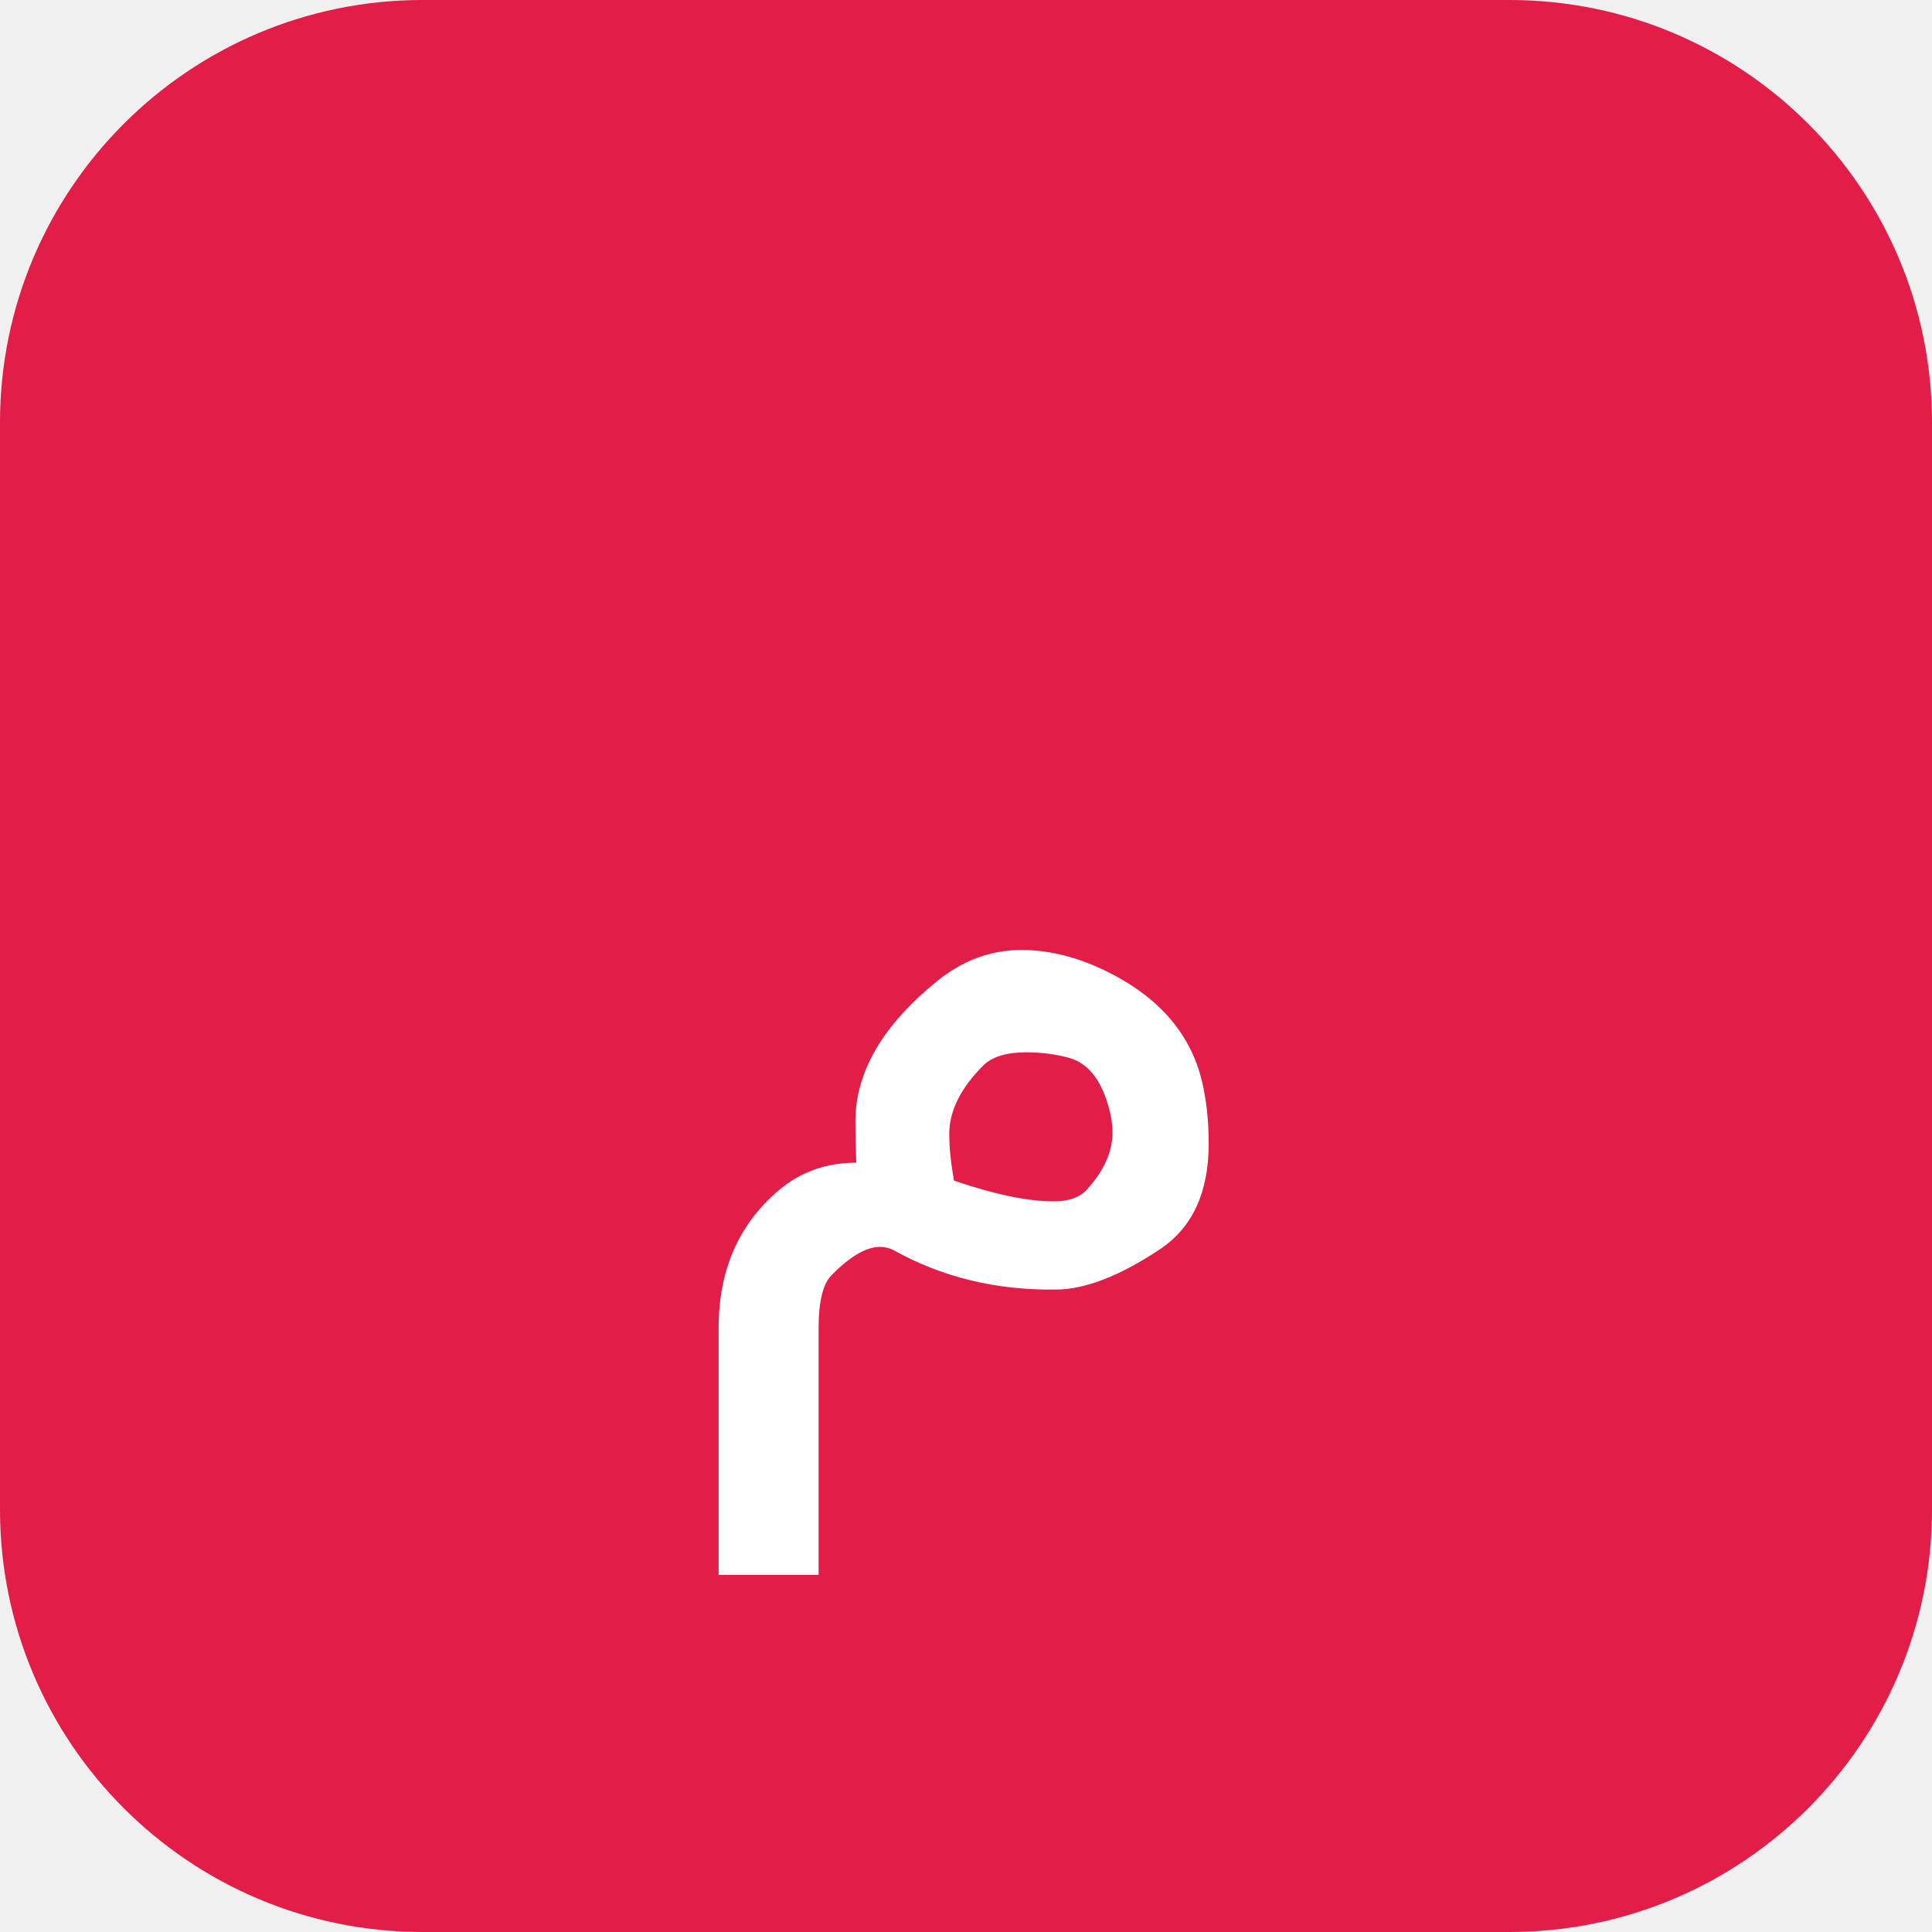
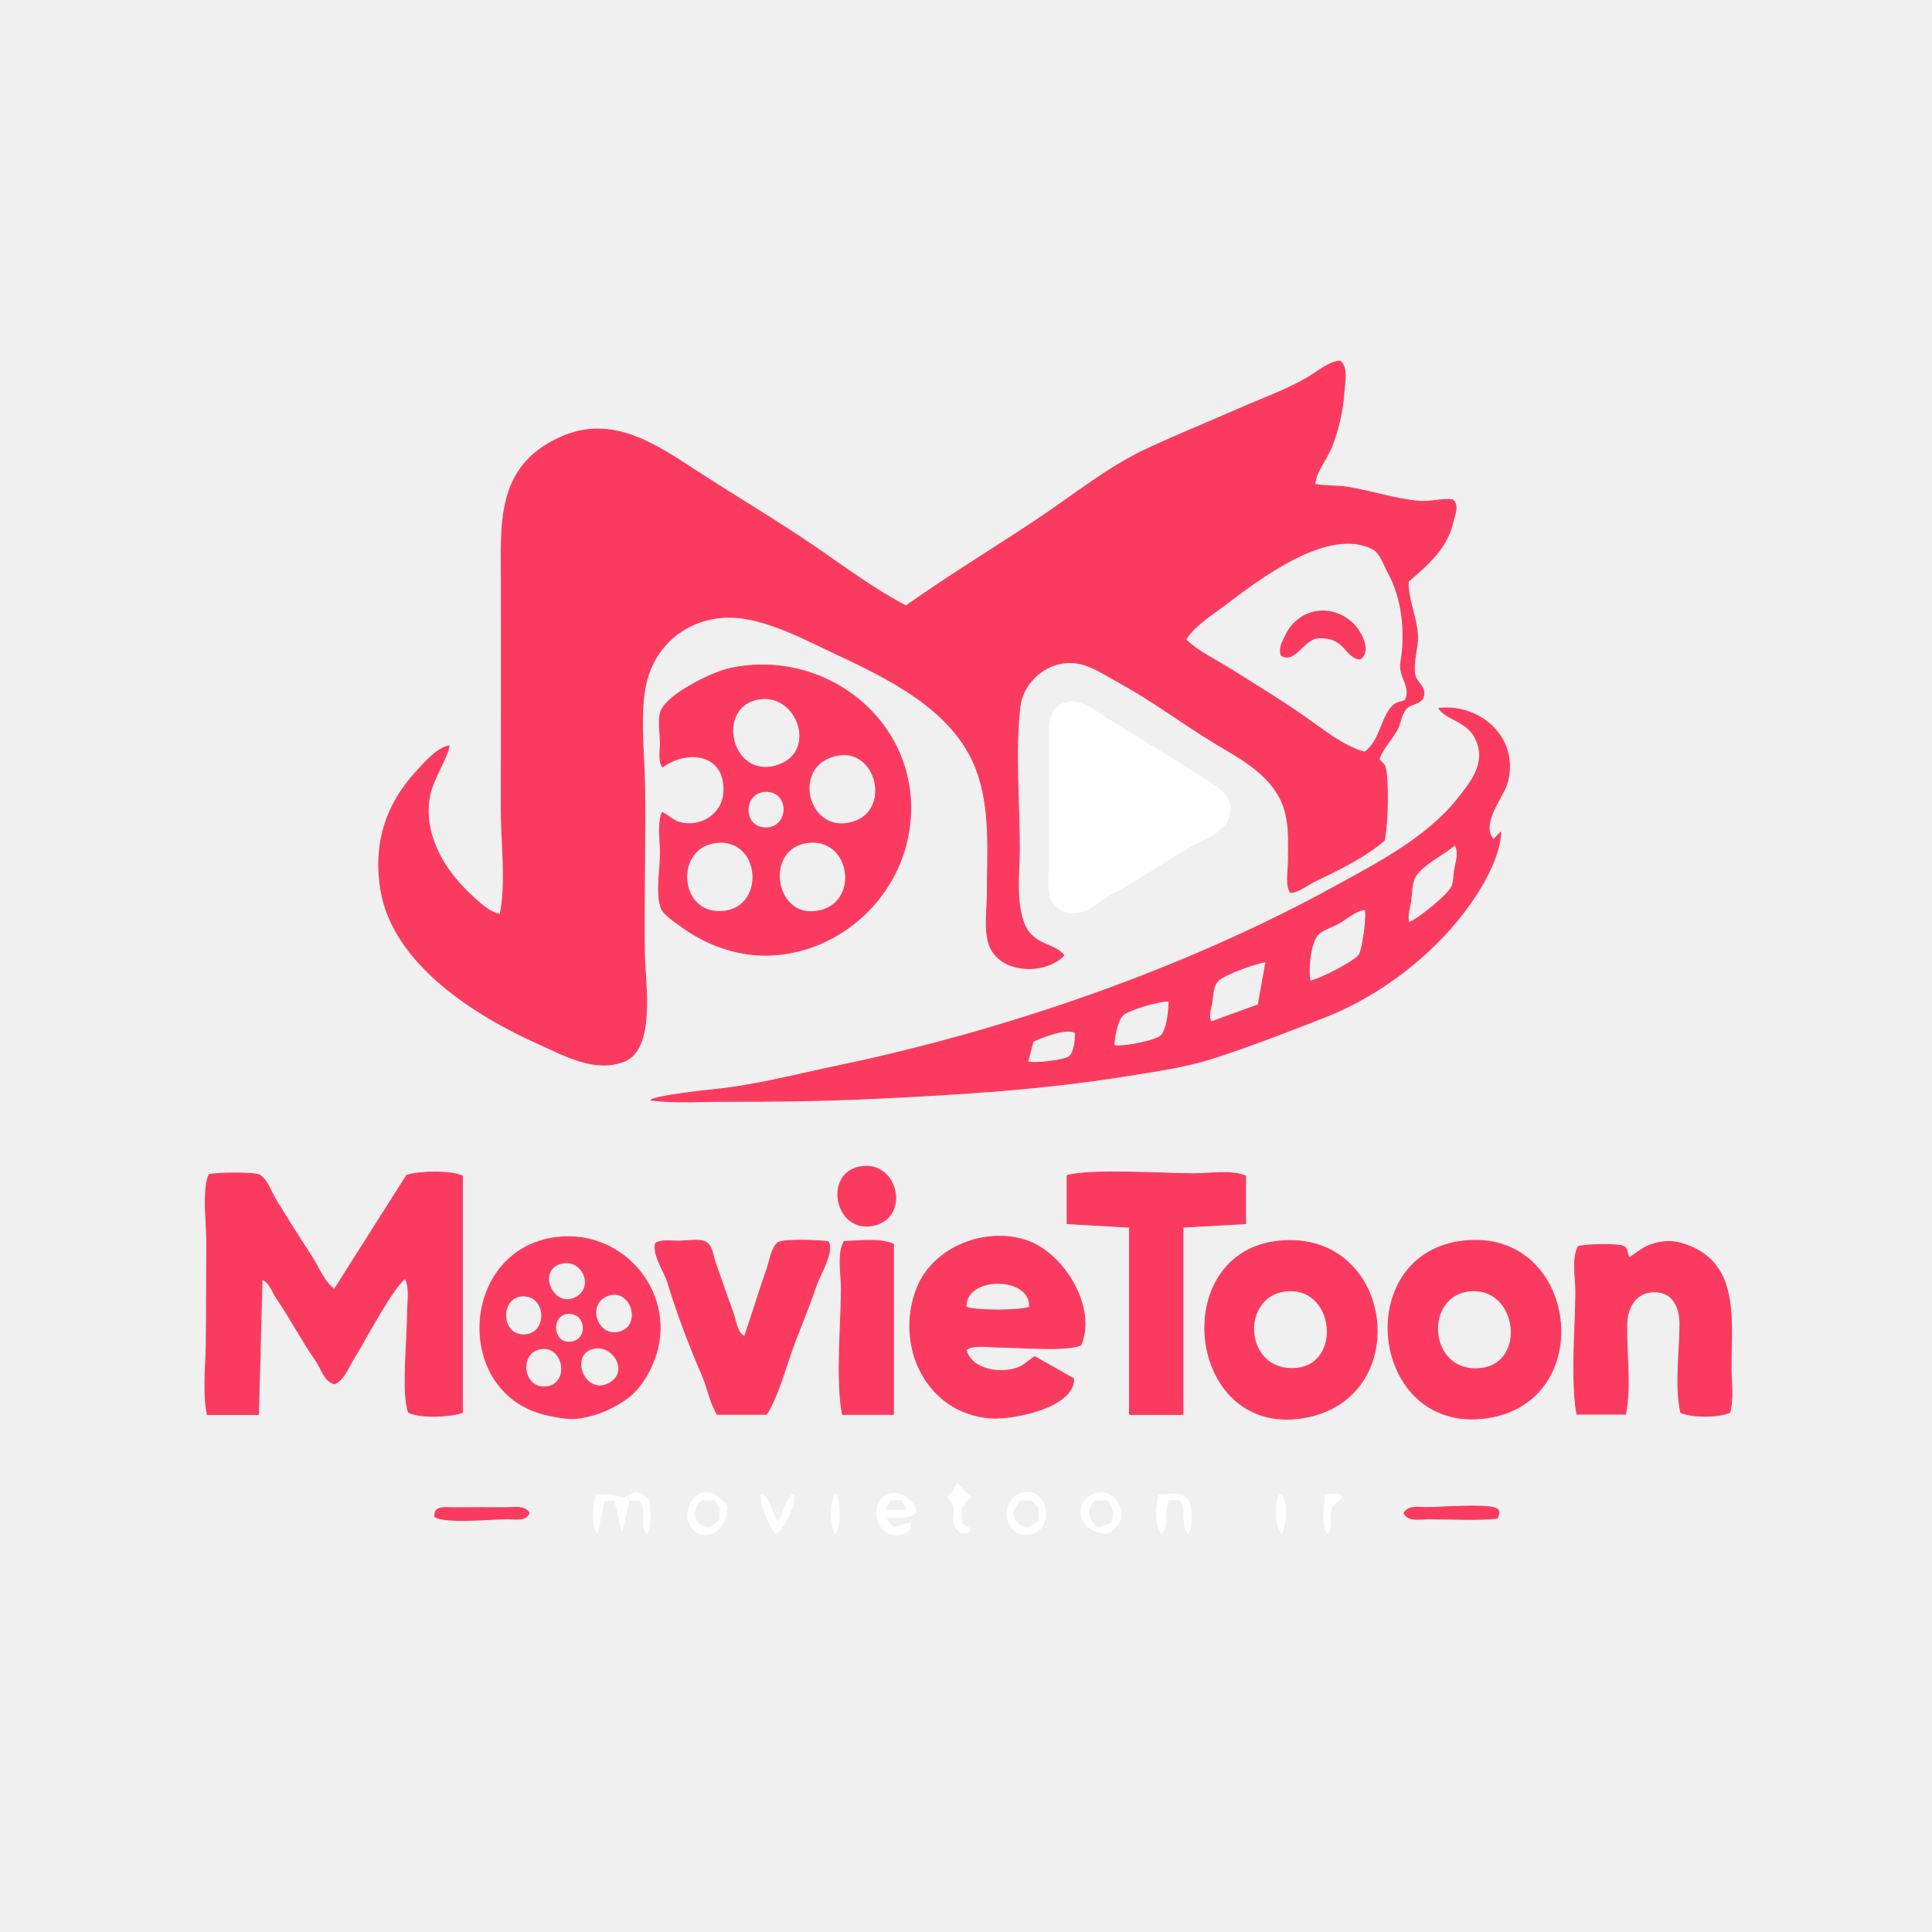
- <svg xmlns="http://www.w3.org/2000/svg" viewBox="0 0 64 64">
-   <rect width="64" height="64" rx="14" fill="#e11d48" />
-   <text x="32" y="44" font-size="34" text-anchor="middle" fill="#fff" font-family="Tahoma">م</text>
+ <svg xmlns="http://www.w3.org/2000/svg" viewBox="0 0 500 500" width="500" height="500">
+   <path d="M346.8 93.46C348.89 95.09 347.96 99.17 347.8 101.6C347.48 106.33 346.36 111.22 344.62 115.64C343.46 118.6 340.37 122.31 340.29 125.34C343.06 125.9 345.84 125.64 348.62 126.08C354.89 127.08 361 129.19 367.35 129.74C370.24 130 373.31 128.93 376.03 129.4C377.59 131.17 376.44 133.09 376.01 135.1C374.6 141.72 369.36 146.3 364.45 150.46C364.23 154.78 366.53 159.67 366.83 164.16C367.06 167.62 365.54 171.18 366.17 174.66C366.51 176.58 368.66 177.46 368.48 179.67C368.27 182.26 365.25 181.91 363.93 183.36C362.73 184.67 362.48 186.89 361.74 188.44C360.39 191.23 357.75 193.69 356.86 196.58C357.38 197.1 358.21 197.71 358.44 198.44C359.46 201.65 359.1 214.19 358.22 217.49C353.21 221.89 346.16 225.2 340.2 228.1C338.15 229.09 336.31 230.74 334.02 230.99C332.71 229.3 333.39 225.65 333.42 223.52C333.47 218.32 333.89 212.49 331.79 207.66C328.38 199.81 320.4 196.01 313.51 191.77C305.56 186.87 297.95 181.16 289.77 176.7C284.15 173.64 279.32 169.72 272.48 172.28C268.09 173.91 264.49 178.15 263.95 182.88C262.6 194.75 263.8 207.45 263.81 219.41C263.82 225.8 262.7 233.17 265.09 239.22C267.26 244.7 273.16 244.23 275.32 247.26C270.31 252.41 258.42 251.94 255.94 244.26C254.69 240.38 255.52 235.31 255.52 231.28C255.52 220.57 256.52 209.29 252.69 199.14C246.79 183.47 229.52 175.41 215.43 168.78C208.34 165.45 200.77 161.44 192.96 160.09C181.11 158.05 170.13 164.72 167.25 176.55C165.37 184.27 166.71 195.37 166.82 203.42C167.03 217.88 166.56 232.36 166.76 246.8C166.86 254.25 169.8 271.64 161.32 274.74C153.81 277.49 146.24 273.19 139.57 270.22C123.39 263.01 101.81 249.65 98.58 230.37C96.62 218.66 99.74 208.42 107.73 199.72C109.89 197.37 113 193.69 116.21 193.02C115.92 195.82 112.01 201.59 111.19 205.92C109.34 215.69 114.68 224.84 121.49 231.26C123.61 233.26 126.56 236.19 129.45 236.64C131.15 228.12 129.71 218.06 129.73 209.36C129.79 190.03 129.76 170.7 129.76 151.37C129.76 135.79 128.14 120.85 144.97 113.22C158.14 107.25 169.21 114.72 179.9 121.69C190.53 128.62 201.49 135.02 211.9 142.21C219.15 147.22 226.66 152.76 234.47 156.82C245.86 148.72 257.96 141.49 269.54 133.69C278.39 127.73 287.04 120.76 296.77 116.22C304.66 112.54 312.7 109.3 320.66 105.79C326.45 103.24 332.74 101.02 338.23 97.84C340.42 96.56 344.28 93.45 346.8 93.46ZM363.7 181.26C365.43 177.82 361.91 175.14 362.54 171.46C363.86 163.84 362.97 154.77 359.14 147.95C358.2 146.26 357.2 143.1 355.38 142.13C343.74 135.88 325.47 150.17 316.77 156.71C313.71 159.01 308.77 162.18 306.88 165.53C310.02 168.66 314.66 170.79 318.4 173.14C324.61 177.04 331 180.93 337.05 185.11C341.72 188.33 347.68 193.3 353.2 194.66C357.35 191.72 357.49 185.16 360.74 182.43C361.53 181.76 362.78 181.67 363.7 181.26ZM351.99 170.55C348.13 170.32 348.22 164.61 341.1 165.1C337.32 165.36 335.22 171.71 331.63 169.63C330.91 167.78 331.92 166.2 332.72 164.49C336 157.54 344.32 156.06 349.95 161.21C352.06 163.15 355.05 168.51 351.99 170.55ZM171.38 210.27C172.95 211.03 174.17 212.39 175.94 212.87C181.44 214.36 187.16 210.61 187.36 204.79C187.7 194.89 177.89 193.82 171.46 198.48C170.31 196.74 170.97 194.04 170.92 192.01C170.86 189.76 170.2 185.83 171.18 183.78C173.23 179.46 184.31 174.01 188.81 173.03C215.06 167.31 240.33 189.01 234.94 216.49C231.55 233.75 216.04 246.97 198.4 247.2C190.43 247.3 182.44 244.32 176.14 239.62C174.57 238.45 171.65 236.7 171.02 234.72C169.78 230.82 170.92 224.88 170.92 220.78C170.92 217.57 170.17 213.24 171.38 210.27ZM195.8 181.01C184.79 183.53 189.56 202.54 201.77 197.89C211.81 194.07 206.09 178.66 195.8 181.01ZM372.37 183.33C383.53 182.14 393.45 191.55 389.94 202.95C388.87 206.44 382.93 213.28 386.53 217.32C387.14 216.67 387.75 216.02 388.36 215.37C388.25 220.62 384.97 226.96 382.19 231.3C373.22 245.28 358.32 257.16 342.86 263.21C333.2 266.99 323.76 270.68 313.88 273.86C306.57 276.22 298.63 277.26 291.1 278.48C269.54 281.95 248.03 283.23 226.23 284.27C213.29 284.88 200.41 285.06 187.44 285.02C181.19 285.01 174.68 285.51 168.47 284.7C169.88 283.6 182.51 282.22 185.24 281.94C195.73 280.86 206.34 278.04 216.67 275.89C260.13 266.82 306.44 250.9 345.3 229.54C356.31 223.49 369.06 216.96 377.08 206.97C379.94 203.4 383.77 198.81 382.77 193.82C381.26 186.35 374.87 186.91 372.37 183.33ZM216.27 195.54C204.46 198.27 209.04 216.3 220.76 212.76C230.96 209.67 226.89 193.08 216.27 195.54ZM198.4 204.81C192.28 204.68 191.87 213.99 197.95 214.26C204.27 214.54 204.69 204.95 198.4 204.81ZM185.34 218.04C174.5 219.29 175.47 236.31 186.52 235.91C198.47 235.49 197.18 216.66 185.34 218.04ZM209.06 218.03C197.8 219.38 200.08 237.63 211.45 235.84C222.76 234.06 220.45 216.66 209.06 218.03ZM376.48 218.65C373.64 221.19 368.3 223.6 366.29 226.8C365.29 228.39 365.34 231.48 365.07 233.32C364.78 235.22 364.06 236.89 364.61 238.77C366.83 238.07 374.83 231.6 375.76 229.4C376.33 228.03 376.21 226.23 376.52 224.77C376.92 222.89 377.7 220.17 376.48 218.65ZM353.31 235.39C351.13 235.46 348.59 237.67 346.73 238.77C345.07 239.75 342.86 240.36 341.37 241.57C339.01 243.49 338.44 251.27 339.04 253.9C341.11 253.65 350.74 248.87 351.81 247.02C352.67 245.54 353.88 236.84 353.31 235.39ZM327.63 248.91C325.38 249.06 316.74 252.21 315.22 253.8C313.86 255.22 313.89 257.74 313.6 259.57C313.32 261.24 312.54 263.01 313.47 264.46C317.52 262.99 321.57 261.52 325.63 260.05C326.29 256.33 326.96 252.62 327.63 248.91ZM302.55 259.13C300.76 258.72 291.66 261.39 290.44 262.82C289.06 264.43 288.34 268.51 288.28 270.55C289.91 271.19 299.36 269.42 300.57 267.96C302.14 266.07 302.52 261.47 302.55 259.13ZM278.31 267.24C276.04 265.88 269.77 268.41 267.35 269.51C266.89 271.25 266.44 273 265.98 274.75C267.19 275.43 275.78 274.44 276.81 273.4C278.15 272.04 278.33 269.01 278.31 267.24ZM222.65 301.98C232.38 300.26 235.62 315.09 226.02 317.12C216.15 319.2 213.06 303.67 222.65 301.98ZM86.53 333.7C92.77 323.86 99.01 314.02 105.25 304.17C108.73 303.11 116.34 302.94 119.66 304.34C119.66 324.73 119.66 345.13 119.66 365.53C116.43 366.72 108.88 366.98 105.75 365.53C103.9 360.79 105.51 345.84 105.47 339.95C105.45 337.41 106.21 332.88 104.79 330.88C101.34 333.64 94.37 347.06 91.54 351.59C90.2 353.74 88.95 357.2 86.53 358.13C83.89 357.4 83.27 354.28 81.81 352.2C78.14 346.95 75.2 341.23 71.59 335.95C70.47 334.31 69.7 331.66 67.81 331.1C67.5 342.75 67.2 354.41 66.89 366.06C62.48 366.06 58.07 366.06 53.65 366.06C52.49 360.28 53.31 353.62 53.38 347.72C53.48 339.04 53.45 330.37 53.52 321.69C53.56 317.02 52.32 308.02 54.11 303.98C55.82 303.53 65.97 303.32 67.28 304.17C69.19 305.42 70.26 308.69 71.41 310.58C74.44 315.54 77.62 320.52 80.78 325.42C82.48 328.04 83.91 331.89 86.53 333.7ZM322.35 304.34C322.35 308.45 322.35 312.56 322.35 316.67C316.95 316.97 311.55 317.28 306.14 317.58C306.14 333.74 306.14 349.89 306.14 366.05C301.54 366.05 296.93 366.05 292.32 366.05C292.32 349.89 292.32 333.74 292.32 317.58C286.94 317.28 281.56 316.97 276.18 316.67C276.18 312.53 276.18 308.38 276.18 304.24C282.25 302.47 301.46 303.77 308.9 303.78C313.02 303.79 318.53 302.79 322.35 304.34ZM144.08 320.25C161.71 318.1 175.7 335.41 169.21 352.09C167.86 355.58 165.53 359.5 162.44 361.75C158.71 364.48 154.94 366.1 150.38 366.92C147.58 367.43 144.9 366.86 142.21 366.33C117.1 361.41 118.75 323.34 144.08 320.25ZM279.68 348.15C275.26 349.75 263.45 348.62 258.22 348.62C255.78 348.62 251.98 347.86 250 349.32C251.37 354.73 259.33 355.68 263.68 353.88C265.21 353.26 266.4 351.91 267.81 351.13C271.16 353.02 274.51 354.91 277.85 356.8C278.05 364.32 261.82 367.4 256.39 366.98C239.68 365.7 231.52 348.18 237.3 333.43C241.56 322.55 255.53 317.3 266.2 321.27C275.42 324.69 283.9 338.51 279.68 348.15ZM192.69 345.89C194.73 339.96 196.54 333.97 198.6 328.07C199.22 326.28 199.75 322.75 201.32 321.62C202.72 320.6 212.29 320.99 214.38 321.37C215.88 324.07 212.11 329.99 211.17 332.83C209.13 339.01 206.42 344.94 204.34 351.11C202.67 356.05 201.09 361.53 198.4 366.01C194.14 366.01 189.88 366.01 185.62 366.01C183.74 362.93 183.2 359.23 181.76 355.93C178.41 348.23 175.26 339.95 172.84 331.91C171.98 329.05 168.74 324.6 169.72 321.69C171.45 320.81 173.64 321.21 175.57 321.22C177.49 321.23 181.09 320.52 182.76 321.53C184.35 322.49 184.49 325.04 185.05 326.62C186.62 331.11 188.19 335.59 189.8 340.05C190.5 342.01 190.66 344.91 192.69 345.89ZM331.28 321.18C360.93 318.53 366.13 362.26 337.18 366.93C307.09 371.79 302.08 323.8 331.28 321.18ZM378.78 321.18C408.36 317.9 413.75 362.86 384.7 366.95C354.62 371.18 349.39 324.45 378.78 321.18ZM218.49 321.29C222.46 321.22 227.55 320.4 231.22 321.99C231.22 336.67 231.22 351.35 231.22 366.03C226.83 366.03 222.43 366.03 218.04 366.03C216.33 357.46 217.71 342.76 217.77 333.56C217.79 330 216.62 324.4 218.49 321.29ZM447.66 365.53C444.97 366.81 437.63 366.84 434.98 365.53C433.45 358.46 434.75 349.92 434.78 342.69C434.79 338.44 433.04 334.24 428.08 334.3C423.26 334.37 421.07 338.45 420.99 342.69C420.86 350.25 422.09 358.55 420.69 365.98C416.49 365.98 412.29 365.98 408.09 365.98C406.54 356.79 407.76 344.04 407.83 334.47C407.85 331.01 406.8 325.67 408.45 322.61C410.18 322.09 419.17 321.7 420.46 322.72C421.29 323.38 421.05 324.71 421.69 325.51C423.86 324.06 425.48 322.61 428.07 321.88C430.48 321.2 432.61 321.07 435.03 321.76C450.22 326.1 448.01 340.92 447.99 353.65C447.98 357.41 448.66 361.9 447.66 365.53ZM144.64 327.13C138.94 329.25 143.29 338.67 148.9 335.85C154.31 333.13 150.5 324.95 144.64 327.13ZM266.44 338.29C267.05 330.13 249.75 329.98 250 338.23C251.93 339.32 264.36 339.28 266.44 338.29ZM333.65 334.03C320.72 334.49 321.46 355.21 335.36 354.15C347.25 353.25 345.66 333.61 333.65 334.03ZM381.14 334.03C368.17 334.42 369.19 355.73 383.3 354.16C395.04 352.86 392.95 333.68 381.14 334.03ZM135.41 335.37C129.34 335.43 129.34 345.38 135.4 345.46C141.94 345.54 141.69 335.32 135.41 335.37ZM157.38 335.24C151.49 337.26 154.44 346.45 160.46 344.69C166.33 342.97 163.37 333.18 157.38 335.24ZM146.87 339.92C142.55 340.32 142.84 347.41 147.25 347.37C152.52 347.32 152 339.45 146.87 339.92ZM140.06 349.03C134.04 349.88 135.18 359.57 141.32 358.93C147.63 358.28 146.06 348.19 140.06 349.03ZM153.31 349.02C146.97 350.87 151.61 361.87 158.06 357.78C162.96 354.66 158.4 347.54 153.31 349.02ZM136.92 391.55C136.02 393.75 133.34 393.05 131.28 393.06C127.45 393.08 115.36 394.26 112.56 392.55C112.26 389.74 114.88 390.2 117.12 390.21C121.84 390.21 126.56 390.15 131.28 390.19C133.35 390.2 135.67 389.63 136.92 391.55ZM387.44 392.94C381.58 393.48 375.52 393.06 369.63 393.06C367.41 393.06 364.43 393.81 363.34 391.55C364.72 389.58 366.99 390.18 369.18 390.17C372.98 390.15 383.96 389.23 386.97 390.3C388.38 390.79 387.93 391.98 387.44 392.94Z" fill="#fa3b5f" fill-rule="evenodd" stroke="#fa3b5f" stroke-width="0.25" stroke-linejoin="round" />
+   <path d="M276.11 181.82C279.9 180.92 283.2 183.93 286.14 185.77C294.38 190.94 302.78 195.81 310.94 201.16C314.16 203.26 318.98 205.48 318.25 210.26C317.59 214.63 313.49 216.3 310.06 218.05C302.4 221.97 295.33 227.38 287.69 231.29C285.02 232.66 282.28 235.56 279.21 236.06C275.65 236.64 272.29 235 271.7 231.26C271.14 227.66 271.69 223.52 271.69 219.86C271.69 211.34 271.69 202.82 271.69 194.29C271.69 189.9 270.5 183.16 276.11 181.82ZM247.72 384.02C248.86 385.16 250 386.3 251.14 387.44C248.22 390.25 248.86 389.61 248.86 394.29C249.62 394.75 250.38 395.21 251.14 395.66C250.61 397.35 248.56 397.03 247.56 395.59C245.52 392.67 248.71 390.29 245.21 387.44C246.96 386.52 246.65 385.39 247.72 384.02ZM157.76 386.87C158.98 387.14 160.2 387.4 161.42 387.67C162.33 387.21 163.24 386.76 164.16 386.3C165.96 386.42 166.79 387.11 168.04 388.36C168.04 390.66 168.83 395.26 167.35 396.8C165.45 394.35 167.81 390.67 165.53 388.23C164.61 388.23 163.7 388.23 162.79 388.23C162.18 390.93 161.57 393.64 160.96 396.35C160.35 393.67 159.74 390.99 159.13 388.31C158.22 388.31 157.31 388.31 156.39 388.31C155.78 391.14 155.18 393.97 154.57 396.8C153.13 395.3 153.47 388.92 154.34 386.87C155.48 386.87 156.62 386.87 157.76 386.87ZM188.13 389.73C188.13 398.15 179.64 399.46 178.17 393.29C177.4 390.1 179.9 385.5 183.7 386.39C185.7 386.85 186.79 388.39 188.13 389.73ZM236.99 391.55C234.73 393.38 231.89 392.39 229.22 392.92C229.91 393.76 230.59 394.6 231.28 395.43C232.65 394.98 234.02 394.52 235.39 394.06C236.66 395.76 233.77 397.23 232.19 397.23C228.52 397.23 226.35 393.65 227.03 390.27C228.23 384.23 236.62 386.09 236.99 391.55ZM264.7 386.39C271.67 384.76 273.03 397.09 265.53 397.09C259.44 397.09 259 387.72 264.7 386.39ZM286.99 396.8C278.12 396.8 277.6 387.52 284.33 386.39C288.15 385.74 290.66 389.98 289.87 393.29C289.53 394.71 287.97 395.82 286.99 396.8ZM307.53 396.8C305.52 394.79 307.4 390.78 305.25 388.13C304.34 388.13 303.42 388.13 302.51 388.13C301.18 390.8 302.35 394.66 300.68 396.8C298.92 395.04 299.09 389.44 300 386.99C304.02 386.44 308.22 385.87 308.22 391.55C308.22 393.44 308.39 395.09 307.53 396.8ZM347.26 387.21C346.79 388.52 344.78 389.02 344.38 390.72C343.89 392.77 344.96 395.06 343.61 396.8C341.98 395.11 342.92 389.51 342.92 386.99C344.24 386.81 346.3 386.3 347.26 387.21ZM197.03 386.76C199.79 388.14 199.37 391.75 201.37 393.84C203.08 392.13 202.89 388.31 205.25 386.76C206.35 388.18 202.76 396.36 200.68 396.8C199.12 394.79 196.57 389.21 197.03 386.76ZM216.21 386.76C217.52 388.12 217.52 395.44 216.21 396.8C214.87 395.08 214.87 388.48 216.21 386.76ZM331.28 386.76C333.46 387.9 332.77 394.73 331.74 396.8C330.06 395.13 329.74 388.73 331.28 386.76ZM181.51 388.16C178.46 391.04 179.33 395.14 183.79 395.43C184.63 394.75 185.46 394.06 186.3 393.38C186.3 392.31 186.3 391.25 186.3 390.18C185.84 389.51 185.39 388.84 184.93 388.16C183.79 388.16 182.65 388.16 181.51 388.16ZM230.37 388.13C229.91 389.03 229.45 389.94 229 390.84C230.9 390.84 232.8 390.84 234.7 390.84C234.32 389.94 233.94 389.03 233.56 388.13C232.5 388.13 231.43 388.13 230.37 388.13ZM266.89 388.17C265.91 388.17 264.92 388.17 263.93 388.17C263.32 389.14 262.71 390.12 262.1 391.1C262.29 393.93 263.65 395.25 266.44 395.43C267.28 394.75 268.11 394.06 268.95 393.38C268.95 392.31 268.95 391.25 268.95 390.18C268.26 389.51 267.58 388.84 266.89 388.17ZM286.76 388.19C285.54 388.19 284.32 388.19 283.11 388.19C281.02 390.87 281.38 393.63 284.25 395.43C285.39 395.05 286.53 394.67 287.67 394.29C288.51 392.02 288.22 390.07 286.76 388.19Z" fill="#ffffff" fill-rule="evenodd" stroke="#ffffff" stroke-width="0.25" stroke-linejoin="round" />
</svg>
